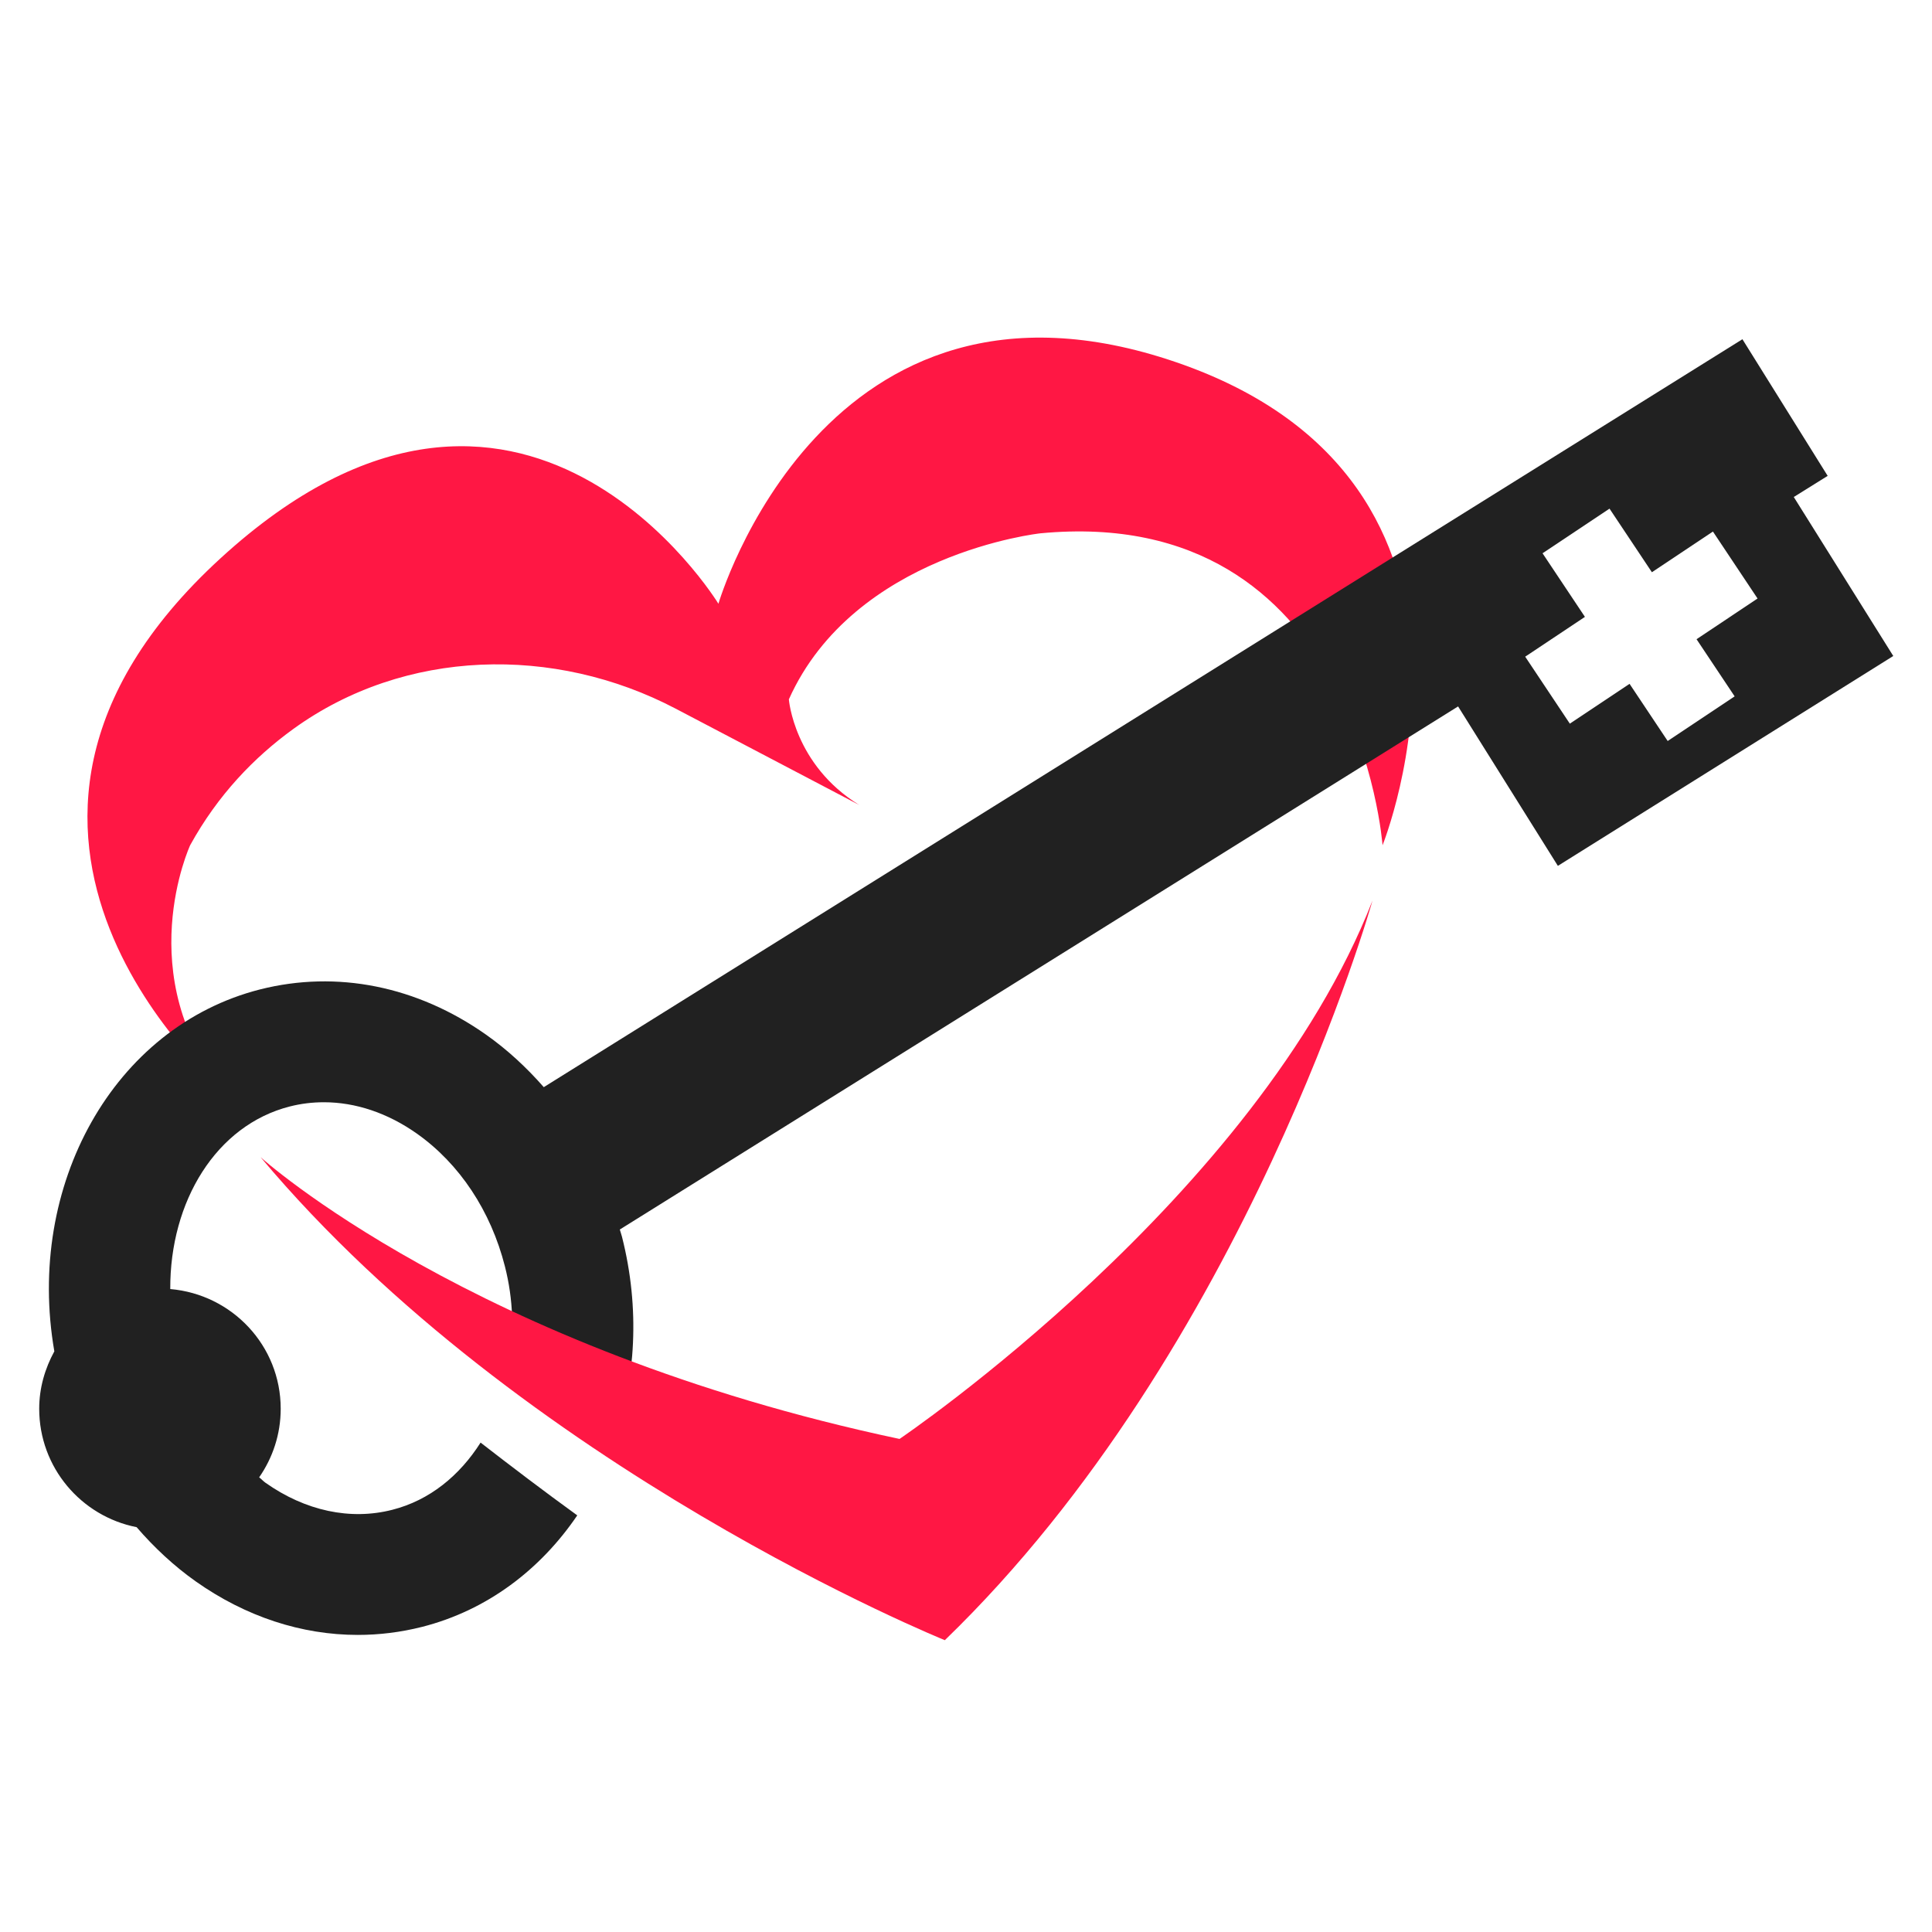
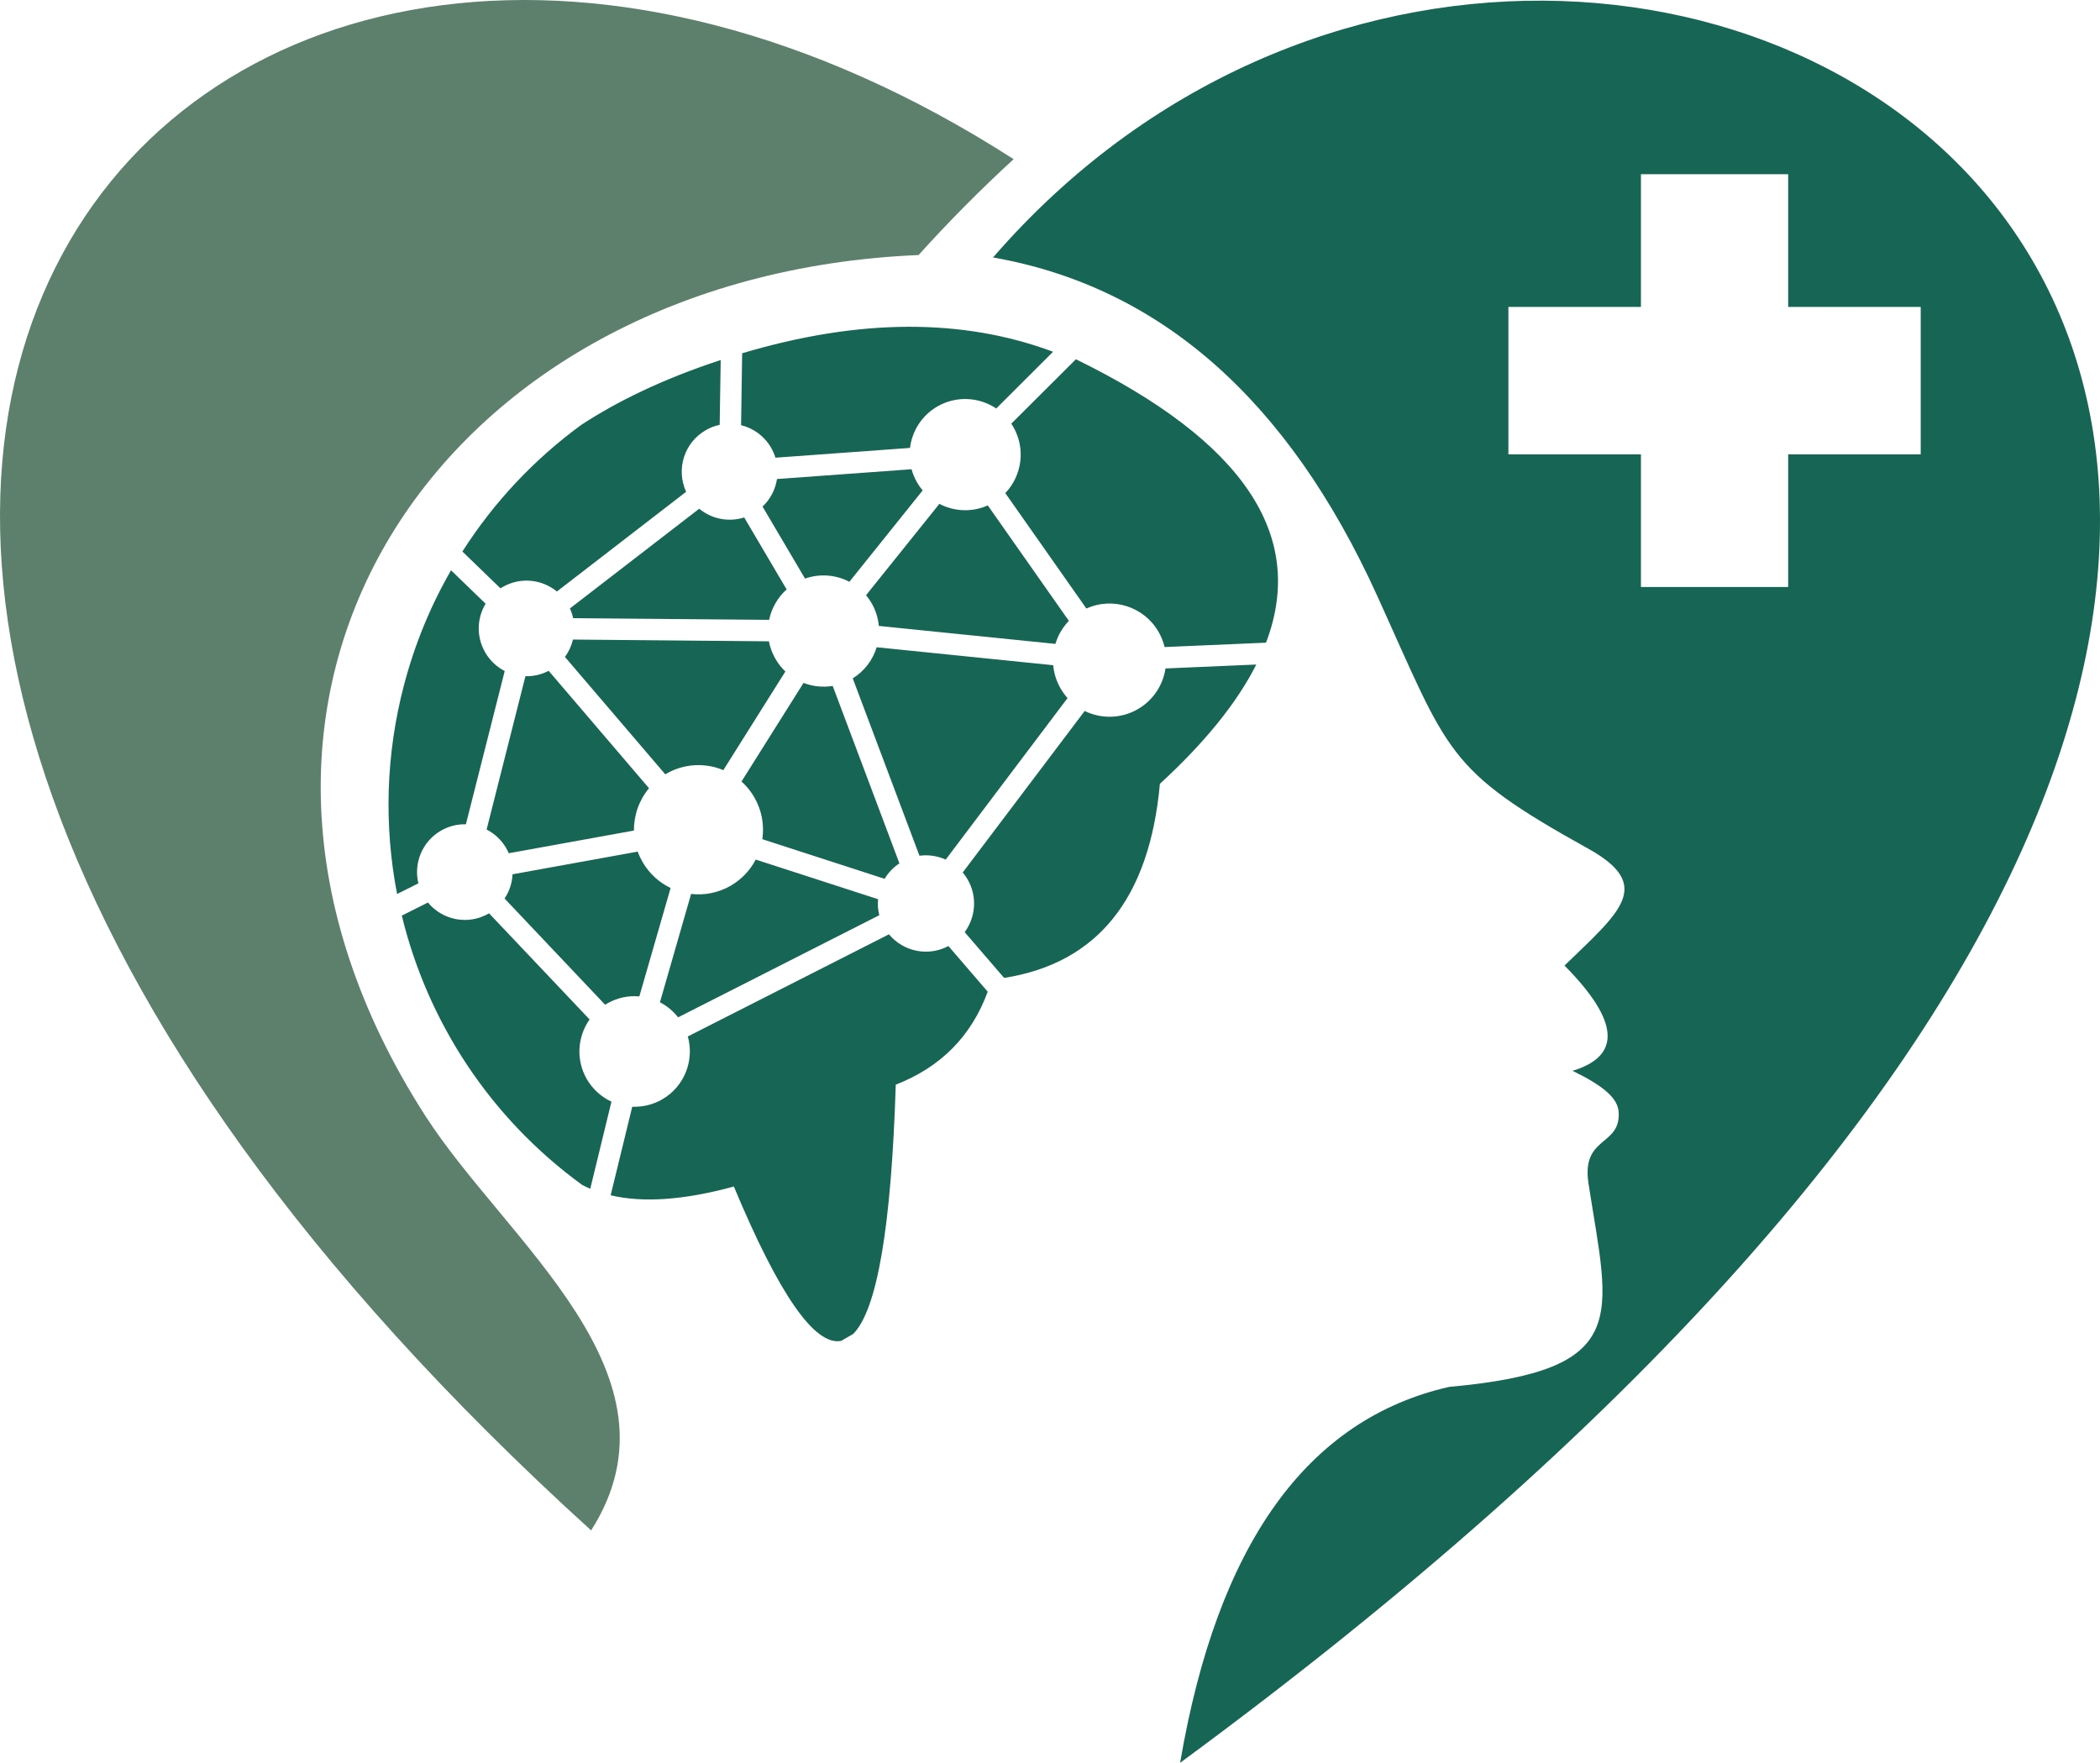
- <svg xmlns="http://www.w3.org/2000/svg" x="0px" y="0px" width="162" height="162" viewBox="0 0 48 48">
-   <path fill="#ff1744" d="M34.349,21c0,0-0.625-8.5-8.5-7.75c0,0-4.625,0.5-6.25,4.125c0,0,0.125,1.625,1.75,2.625 l-4.563-2.394c-3.019-1.584-6.733-1.494-9.496,0.503C6.318,18.812,5.411,19.75,4.724,21c0,0-1.5,3.25,0.875,6.125 c0,0-7.625-6.375-0.125-13.25S17.849,15,17.849,15s2.625-9,11.375-6S34.349,21,34.349,21z" />
-   <path fill="#212121" d="M44.566,12.348l0.842-0.525L43.29,8.428L13.51,27.01c-0.427-0.487-0.901-0.927-1.427-1.299 c-1.717-1.212-3.712-1.613-5.623-1.129c-3.641,0.927-5.826,4.871-5.11,8.991C1.118,33.999,0.974,34.48,0.974,35 c0,1.458,1.041,2.671,2.42,2.942c0.438,0.507,0.927,0.964,1.47,1.348c1.242,0.877,2.63,1.329,4.025,1.329 c0.533,0,1.069-0.066,1.598-0.2c1.614-0.411,2.938-1.42,3.855-2.77c-0.804-0.582-1.643-1.219-2.402-1.808 c-0.521,0.82-1.265,1.433-2.192,1.669c-1.044,0.268-2.164,0.027-3.153-0.672c-0.056-0.039-0.101-0.092-0.156-0.134 C6.775,36.22,6.974,35.634,6.974,35c0-1.569-1.209-2.842-2.744-2.974c-0.01-2.178,1.141-4.071,2.97-4.536 c0.278-0.071,0.562-0.105,0.847-0.105c0.784,0,1.581,0.265,2.307,0.777c1.062,0.749,1.841,1.923,2.191,3.303 c0.21,0.825,0.226,1.638,0.113,2.398c0.819,0.641,1.734,1.342,2.593,1.972c0.544-1.549,0.655-3.325,0.202-5.108 c-0.016-0.061-0.037-0.119-0.054-0.18l20.827-12.996l2.479,3.961l8.333-5.214L44.566,12.348z M43.097,17.301l-1.664,1.109 l-0.947-1.42l-1.484,0.989l-1.109-1.664l1.484-0.989l-1.053-1.58l1.664-1.109l1.053,1.58l1.516-1.011l1.109,1.664l-1.516,1.011 L43.097,17.301z" />
-   <path fill="#ff1744" d="M6.474,28.75c0,0,5.25,4.75,15.875,7c0,0,8.875-6,11.75-13.375c0,0-3.125,11.125-10.625,18.375 C23.474,40.75,12.974,36.5,6.474,28.75z" />
+ <svg xmlns="http://www.w3.org/2000/svg" width="162" height="136" viewBox="0 0 162 136" fill="none">
+   <path fill-rule="evenodd" clip-rule="evenodd" d="M35.94 63.592C35.289 63.577 34.623 63.733 34.013 64.087C32.565 64.926 31.899 66.597 32.274 68.15L30.633 68.972C29.617 63.728 29.753 58.222 31.169 52.837C31.997 49.691 33.221 46.728 34.794 43.998L33.951 43.181L37.461 46.577C36.789 47.691 36.732 49.123 37.425 50.327C37.794 50.967 38.326 51.457 38.935 51.769L35.94 63.592ZM39.248 65.827C39.19 65.696 39.123 65.561 39.05 65.436C38.68 64.795 38.149 64.311 37.539 63.998L40.534 52.17C41.138 52.186 41.753 52.051 42.326 51.754L50.065 60.811C49.3 61.733 48.893 62.894 48.904 64.077L39.248 65.827ZM60.68 45.478C59.977 46.108 59.518 46.936 59.331 47.821L44.216 47.691C44.159 47.436 44.076 47.186 43.966 46.941L53.94 39.248C54.893 40.04 56.206 40.306 57.409 39.92L60.685 45.478H60.68ZM59.315 49.478L44.201 49.342C44.086 49.821 43.878 50.28 43.581 50.681L51.32 59.738C51.341 59.722 51.367 59.712 51.393 59.696C52.789 58.889 54.419 58.837 55.8 59.415L60.586 51.806C60.294 51.53 60.034 51.202 59.82 50.832C59.57 50.4 59.404 49.941 59.315 49.478ZM61.987 52.686C62.695 52.962 63.477 53.045 64.237 52.92L69.383 66.608C68.904 66.92 68.518 67.337 68.242 67.801L58.81 64.743C58.966 63.665 58.779 62.535 58.195 61.519C57.925 61.045 57.586 60.639 57.201 60.295L61.987 52.686ZM70.32 36.202C70.414 36.551 70.555 36.889 70.742 37.217C70.873 37.441 71.018 37.65 71.175 37.837L65.524 44.884C64.482 44.342 63.248 44.233 62.102 44.639L58.826 39.082C59.435 38.509 59.815 37.754 59.94 36.957L70.32 36.202ZM67.794 48.29L81.419 49.676C81.612 49.019 81.966 48.405 82.456 47.9L76.201 38.993C74.972 39.54 73.597 39.467 72.466 38.873L66.81 45.92C66.966 46.108 67.112 46.316 67.242 46.54C67.56 47.097 67.742 47.691 67.794 48.29ZM77.55 38.045C78.836 36.702 79.143 34.618 78.164 32.926C78.117 32.847 78.065 32.764 78.013 32.686L82.998 27.717C95.925 34.035 100.81 41.321 97.664 49.582L89.841 49.92C89.742 49.519 89.591 49.123 89.373 48.743C88.242 46.785 85.82 46.035 83.805 46.946L77.55 38.04V38.045ZM74.643 67.847C74.534 67.655 74.409 67.478 74.268 67.311L83.675 54.853C84.93 55.467 86.466 55.467 87.774 54.712C88.972 54.019 89.722 52.842 89.909 51.571L96.914 51.269C95.425 54.217 92.945 57.285 89.477 60.472C88.675 69.316 84.669 74.311 77.461 75.446L74.419 71.915C75.268 70.759 75.409 69.165 74.643 67.847ZM49.195 65.702L39.539 67.452C39.508 68.118 39.294 68.764 38.925 69.321L46.68 77.514C46.727 77.483 46.779 77.457 46.826 77.426C47.612 76.972 48.482 76.795 49.32 76.874L51.732 68.509C50.857 68.087 50.091 67.41 49.57 66.504C49.419 66.243 49.294 65.978 49.195 65.702ZM45.482 78.65C44.55 79.972 44.409 81.764 45.268 83.254C45.727 84.045 46.399 84.634 47.169 84.993L45.534 91.712C45.315 91.618 45.112 91.525 44.909 91.415C37.8 86.249 32.982 78.821 30.997 70.639L33.013 69.629C34.138 70.999 36.117 71.394 37.701 70.478C37.711 70.472 37.721 70.462 37.727 70.462L45.482 78.65ZM68.576 72.082L53.06 79.962C53.576 81.795 52.81 83.816 51.091 84.811C50.357 85.238 49.555 85.415 48.774 85.384L47.107 92.217C49.633 92.811 52.8 92.582 56.612 91.54C60.096 99.889 62.857 103.858 64.893 103.446L65.815 102.915C67.664 101.066 68.758 94.655 69.102 83.681C72.57 82.332 74.94 79.936 76.195 76.509L73.164 72.988C71.597 73.821 69.68 73.415 68.576 72.082ZM67.737 69.374C67.695 69.785 67.727 70.202 67.831 70.608L52.31 78.488C51.925 77.993 51.445 77.603 50.909 77.327L53.315 68.967C54.341 69.087 55.409 68.884 56.373 68.332C57.221 67.837 57.878 67.129 58.3 66.316L67.737 69.374ZM72.956 66.316L82.352 53.858C82.154 53.634 81.972 53.384 81.815 53.113C81.487 52.545 81.3 51.931 81.248 51.321L67.628 49.936C67.336 50.9 66.701 51.764 65.784 52.337L70.93 66.019C71.623 65.926 72.326 66.035 72.956 66.316ZM57.169 32.801C58.112 33.035 58.961 33.634 59.487 34.545C59.628 34.79 59.737 35.045 59.82 35.311L70.201 34.556C70.357 33.264 71.102 32.061 72.31 31.358C73.779 30.514 75.534 30.629 76.852 31.514L81.237 27.139C74.248 24.53 66.258 24.571 57.253 27.254L57.169 32.801ZM35.284 41.936C35.242 41.978 35.201 42.019 35.164 42.061C35.201 42.019 35.242 41.978 35.284 41.936ZM35.565 41.634C35.477 41.728 35.399 41.816 35.315 41.905C35.399 41.816 35.477 41.728 35.565 41.634ZM35.706 41.478C35.669 41.519 35.628 41.561 35.591 41.603C35.628 41.561 35.669 41.519 35.706 41.478ZM35.841 41.321L35.721 41.457C35.758 41.415 35.8 41.368 35.841 41.321ZM38.774 45.29C40.143 44.498 41.805 44.686 42.961 45.634L52.93 37.941C52.138 36.222 52.768 34.155 54.44 33.191C54.784 32.988 55.149 32.853 55.518 32.775L55.596 27.775C50.998 29.285 47.539 31.019 44.857 32.769C41.232 35.415 38.107 38.728 35.669 42.551L35.164 42.061L38.607 45.389C38.659 45.358 38.716 45.321 38.774 45.29Z" fill="#176554" />
+   <path fill-rule="evenodd" clip-rule="evenodd" d="M137.945 45.285H126.586V35.051H116.362V23.676H126.586V13.441H137.945V23.676H148.169V35.051H137.945V45.285ZM120.69 74.493C124.909 78.754 125.117 81.462 121.31 82.613C123.654 83.754 124.826 84.717 124.872 85.832C124.997 88.478 121.971 87.618 122.544 91.327C124.149 101.65 125.966 105.712 111.789 106.999C100.82 109.493 93.904 119.165 91.039 135.999C234.294 30.723 124.18 -35.017 76.607 19.863C89.487 22.129 99.367 30.832 106.242 45.967C111.805 58.202 111.477 59.342 122.534 65.483C127.638 68.322 124.935 70.379 120.69 74.493Z" fill="#176554" />
+   <path fill-rule="evenodd" clip-rule="evenodd" d="M70.862 19.676C73.185 17.098 75.633 14.629 78.195 12.28C15.591 -27.949 -44.018 36.754 45.602 118.071C53.237 106.061 39.102 95.858 32.826 86.108C12.013 53.769 33.774 21.238 70.862 19.676Z" fill="#5D806D" />
</svg>
